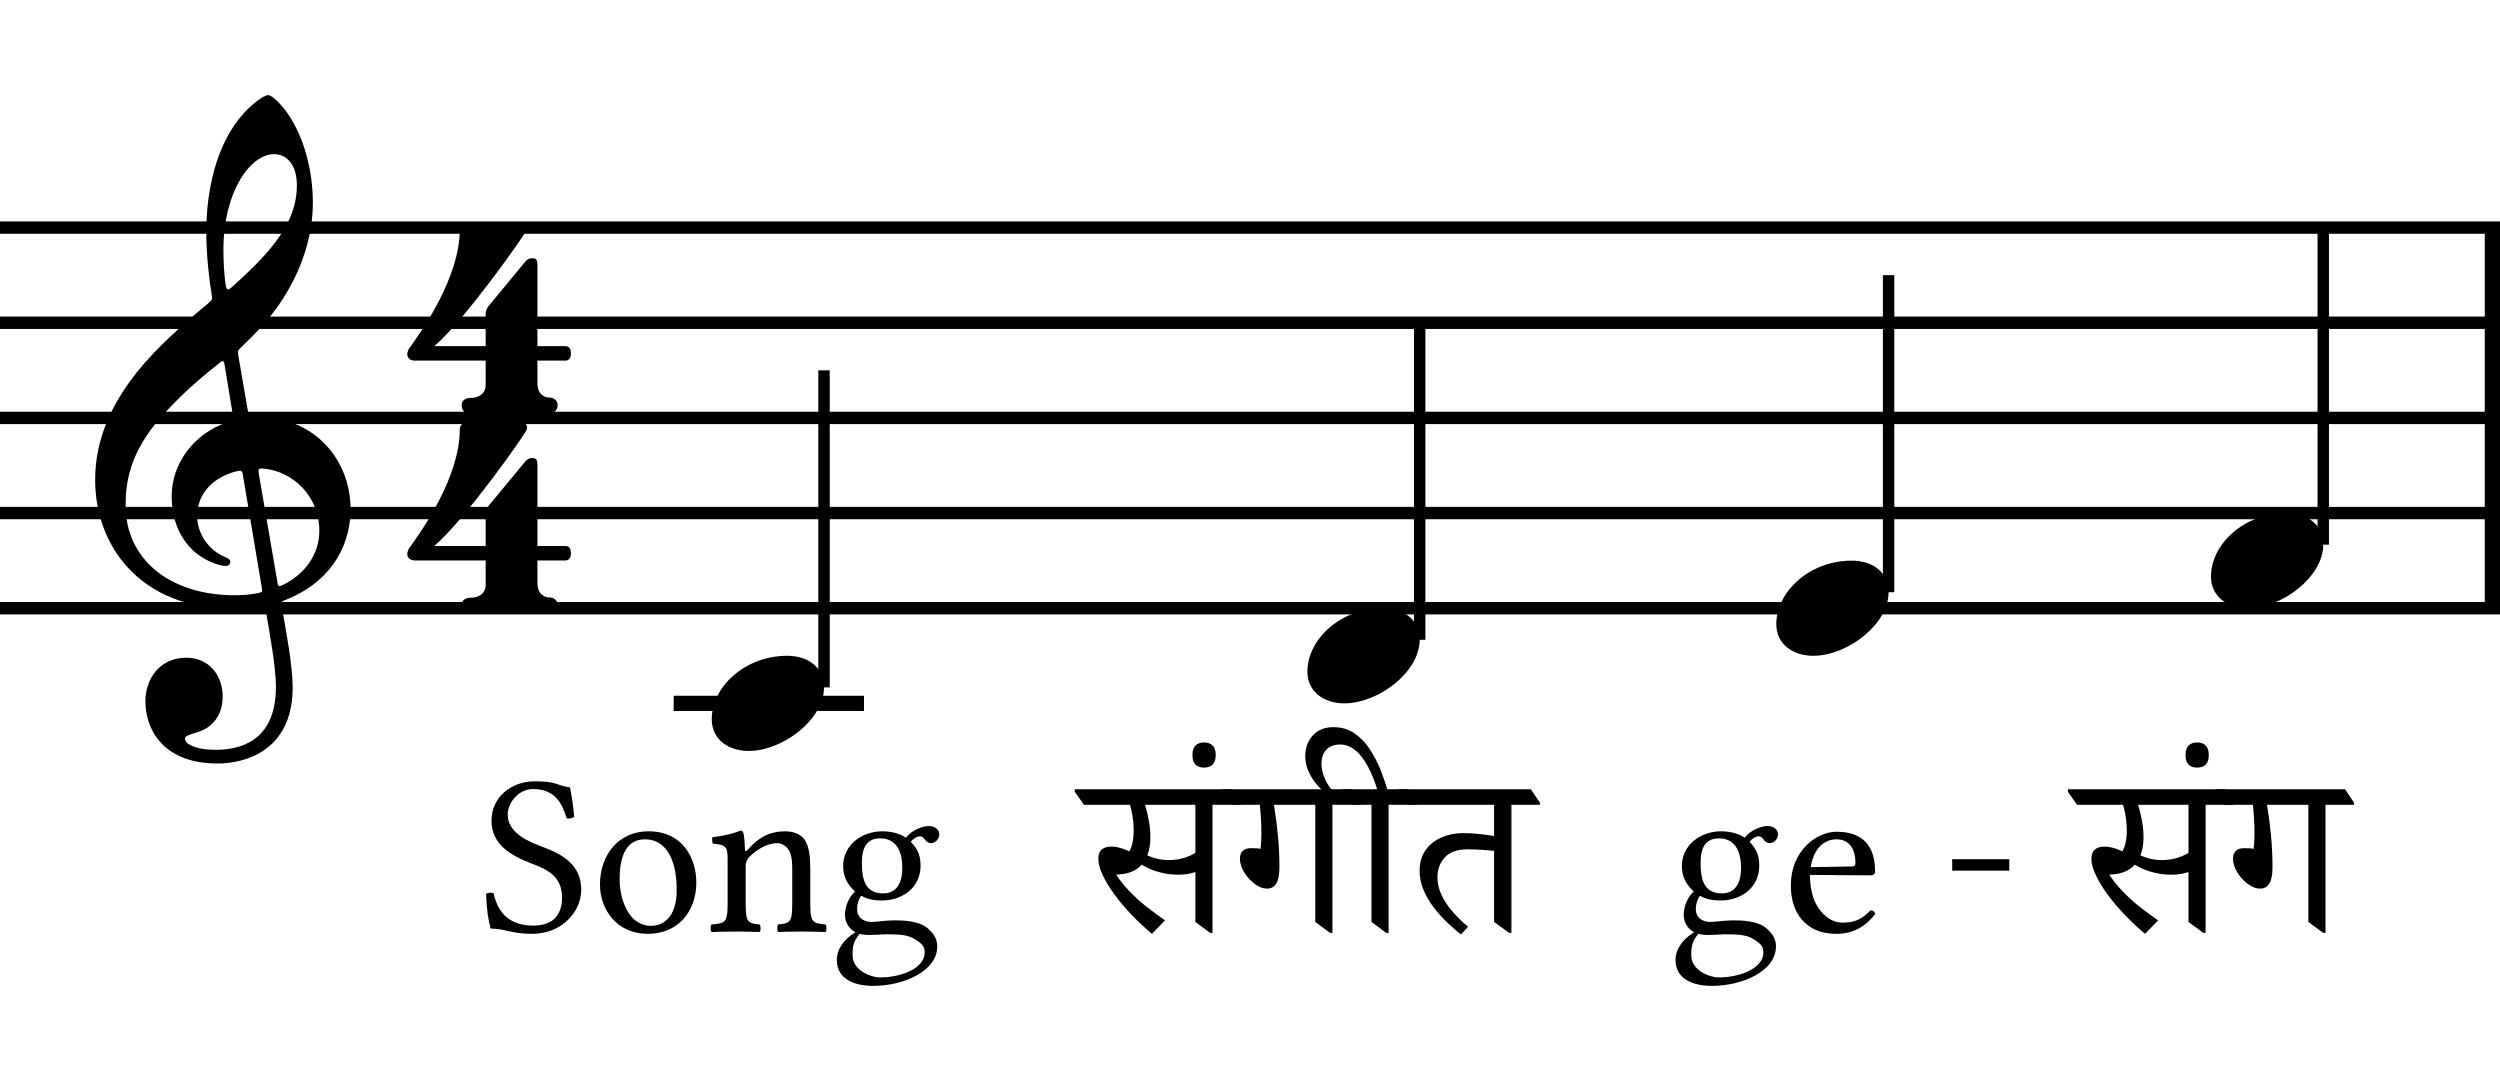
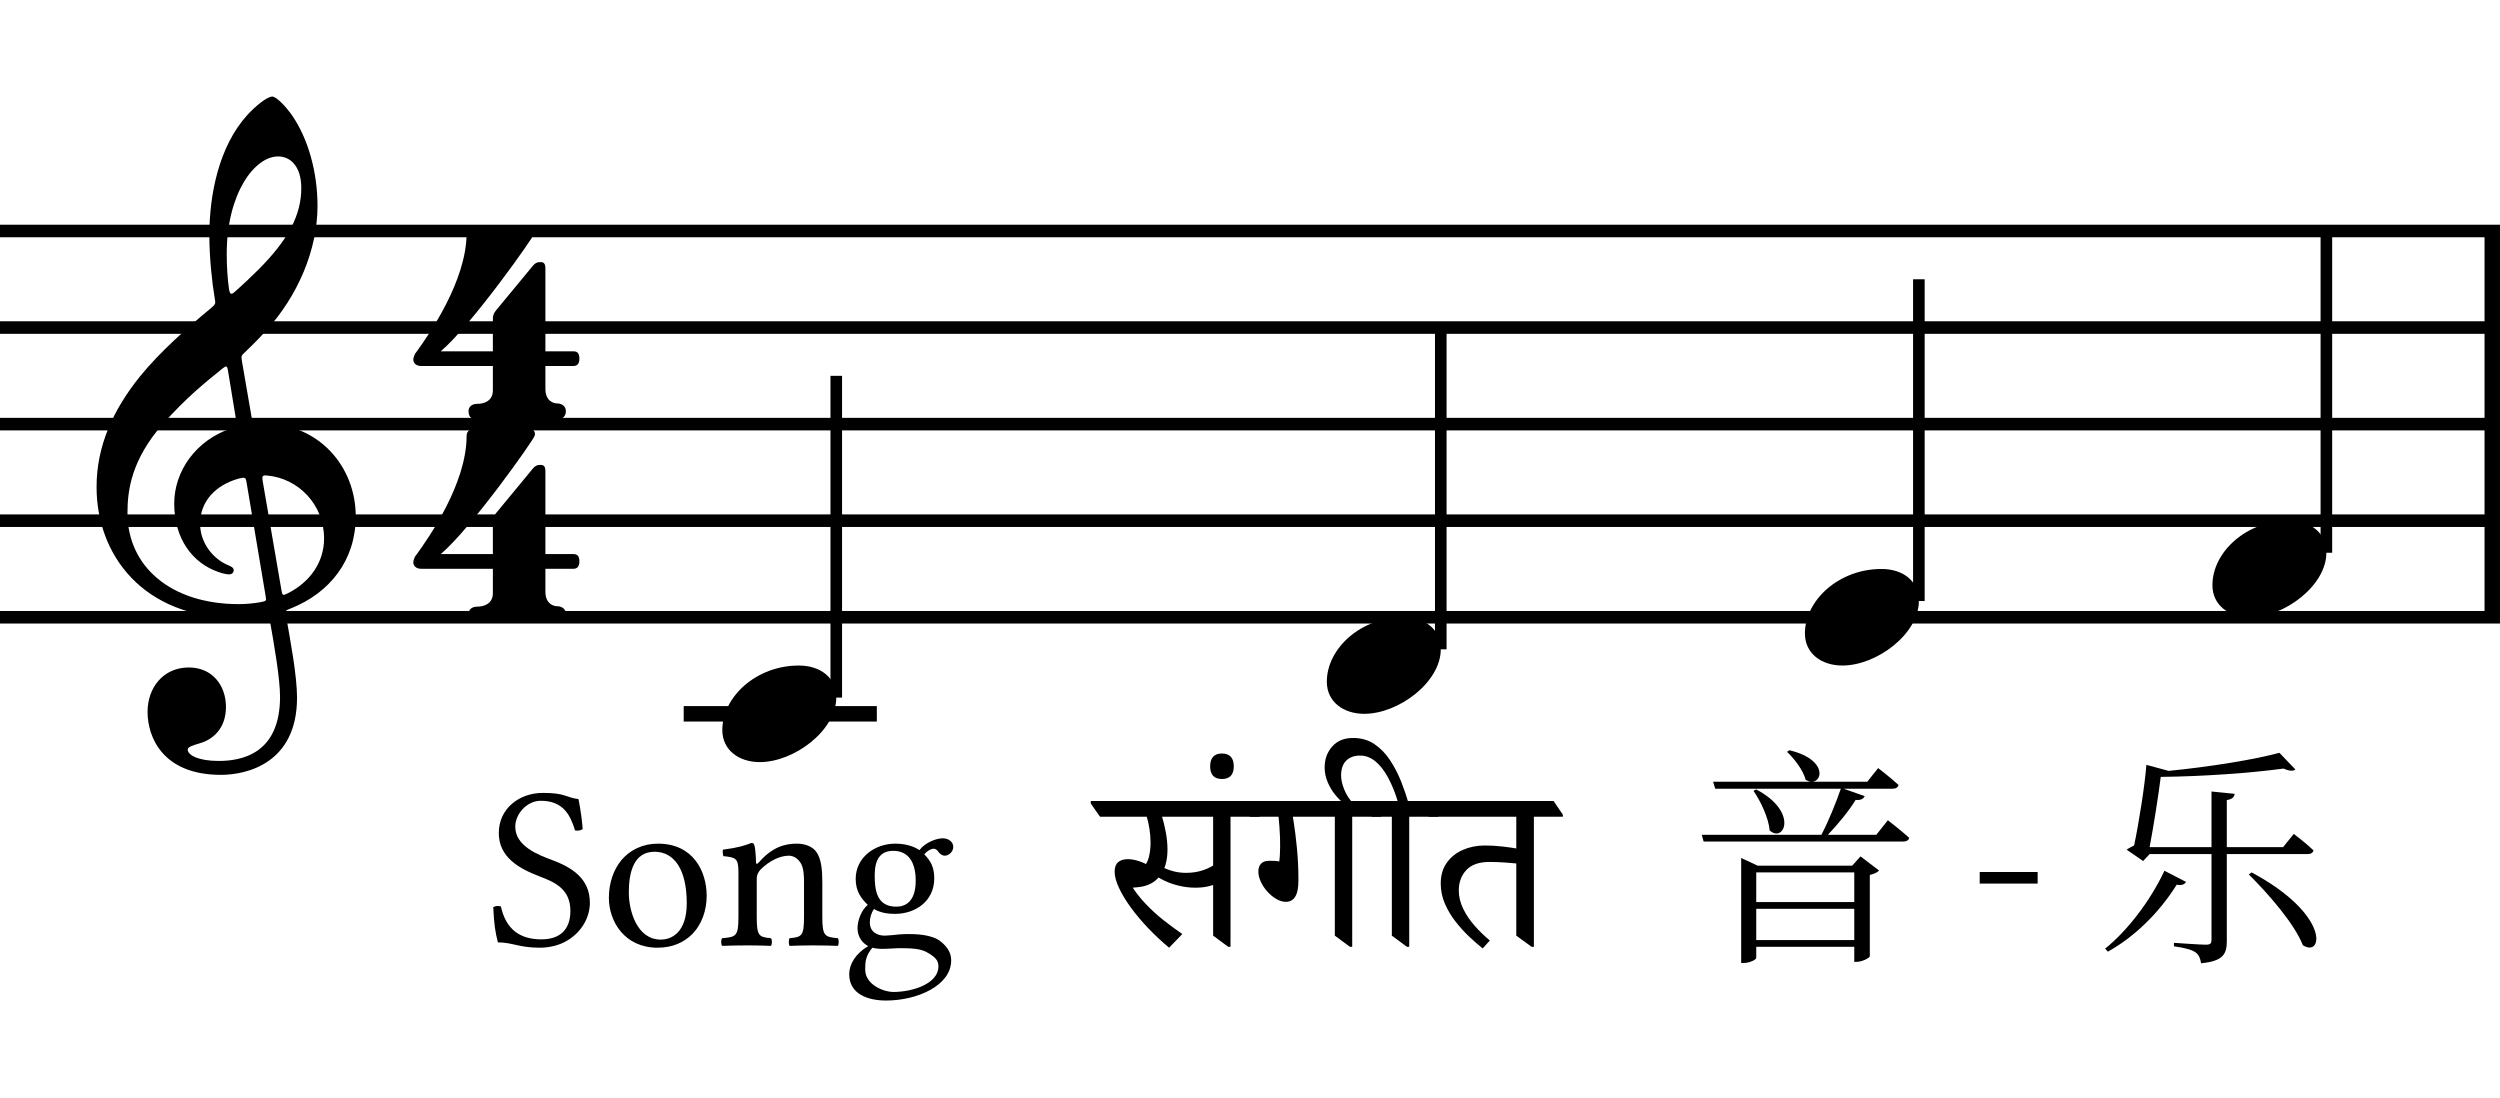
- <svg xmlns="http://www.w3.org/2000/svg" width="118.231pt" height="51.125pt" viewBox="0 0 118.231 51.125" role="img" color="#000">
+ <svg xmlns="http://www.w3.org/2000/svg" width="116.5pt" height="51.125pt" viewBox="0 0 116.5 51.125" role="img" color="#000">
  <defs>
    <path id="music-74" d="M1.504 1.66C1.496 1.708 1.504 1.712 1.528 1.736C1.592 1.796 1.676 1.88 1.752 1.964C2.088 2.332 2.288 2.808 2.288 3.26C2.288 3.608 2.192 3.952 2.028 4.192C1.968 4.28 1.864 4.392 1.82 4.392C1.764 4.392 1.64 4.288 1.56 4.2C1.264 3.872 1.168 3.372 1.168 2.956C1.168 2.724 1.196 2.464 1.224 2.3C1.232 2.252 1.236 2.244 1.188 2.204C0.932 1.992 0.656 1.748 0.448 1.492C0.172 1.148 0 0.776 0 0.348C0 -0.348 0.476 -1.008 1.456 -1.008C1.548 -1.008 1.652 -1 1.732 -0.984C1.776 -0.976 1.784 -0.972 1.792 -1.02C1.84 -1.288 1.9 -1.636 1.9 -1.824C1.9 -2.416 1.5 -2.488 1.264 -2.488C1.048 -2.488 0.944 -2.424 0.944 -2.372C0.944 -2.344 0.98 -2.332 1.072 -2.304C1.196 -2.268 1.34 -2.16 1.34 -1.928C1.34 -1.708 1.2 -1.52 0.956 -1.52C0.688 -1.52 0.528 -1.732 0.528 -1.98C0.528 -2.24 0.684 -2.632 1.288 -2.632C1.556 -2.632 2.076 -2.512 2.076 -1.832C2.076 -1.604 2.004 -1.224 1.96 -0.976C1.952 -0.928 1.956 -0.932 2.012 -0.908C2.416 -0.748 2.684 -0.408 2.684 0.044C2.684 0.556 2.308 1.008 1.72 1.008C1.616 1.008 1.616 1.008 1.604 1.08ZM1.88 3.772C2.012 3.772 2.12 3.664 2.12 3.444C2.12 3.168 1.988 2.912 1.676 2.6C1.612 2.536 1.516 2.444 1.424 2.364C1.396 2.34 1.38 2.344 1.372 2.396C1.356 2.5 1.348 2.636 1.348 2.764C1.348 3.388 1.636 3.772 1.88 3.772ZM1.444 1.048C1.456 0.972 1.456 0.976 1.384 0.952C1.032 0.832 0.804 0.516 0.804 0.176C0.804 -0.184 0.992 -0.44 1.264 -0.532C1.296 -0.544 1.344 -0.556 1.372 -0.556C1.404 -0.556 1.42 -0.536 1.42 -0.512C1.42 -0.484 1.388 -0.472 1.36 -0.46C1.192 -0.388 1.072 -0.216 1.072 -0.032C1.072 0.196 1.228 0.368 1.472 0.436C1.536 0.452 1.544 0.448 1.552 0.404L1.752 -0.788C1.76 -0.832 1.756 -0.832 1.696 -0.844C1.632 -0.856 1.552 -0.864 1.472 -0.864C0.772 -0.864 0.32 -0.476 0.32 0.08C0.32 0.316 0.36 0.632 0.692 1.008C0.932 1.276 1.116 1.424 1.304 1.576C1.344 1.608 1.352 1.604 1.36 1.56ZM1.72 0.412C1.712 0.46 1.716 0.472 1.764 0.468C2.088 0.44 2.356 0.168 2.356 -0.184C2.356 -0.436 2.204 -0.64 1.98 -0.752C1.932 -0.776 1.924 -0.776 1.916 -0.728Z" />
    <path id="music-126" d="M1.448 -0.296L1.448 0.56C1.448 0.592 1.444 0.628 1.4 0.628C1.364 0.628 1.344 0.62 1.32 0.592L0.94 0.132C0.924 0.112 0.904 0.088 0.904 0.04L0.904 -0.296L0.364 -0.296C0.684 -0.024 1.324 0.884 1.336 0.928C1.336 0.936 1.34 0.94 1.34 0.948C1.34 0.98 1.312 1.004 1.28 1.004C1.244 1.004 1.08 0.996 1.008 0.996C0.936 0.996 0.756 1.004 0.724 1.004C0.688 1.004 0.632 0.992 0.632 0.928C0.632 0.432 0.24 -0.124 0.12 -0.292L0.096 -0.324C0.096 -0.328 0.092 -0.332 0.092 -0.336C0.084 -0.352 0.08 -0.368 0.08 -0.38C0.08 -0.42 0.112 -0.448 0.16 -0.448L0.904 -0.448L0.904 -0.7C0.904 -0.808 0.816 -0.84 0.744 -0.84C0.68 -0.84 0.652 -0.876 0.652 -0.916C0.652 -0.956 0.668 -1 0.728 -1L1.58 -1C1.62 -1 1.66 -0.972 1.66 -0.916C1.66 -0.86 1.612 -0.836 1.572 -0.836C1.532 -0.836 1.448 -0.812 1.448 -0.684L1.448 -0.448L1.74 -0.448C1.78 -0.448 1.8 -0.42 1.8 -0.372C1.8 -0.324 1.784 -0.296 1.74 -0.296Z" />
    <path id="music-158" d="M0.388 -0.5C0.744 -0.5 1.18 -0.172 1.18 0.168C1.18 0.372 1.02 0.5 0.792 0.5C0.352 0.5 0 0.176 0 -0.168C0 -0.376 0.172 -0.5 0.388 -0.5Z" />
  </defs>
  <g fill="currentColor" stroke="currentColor">
    <g class="system" data-first-measure="1" transform="translate(0 0)">
      <g class="staff" data-staff="1">
        <g class="measure" data-measure="0">
-           <path class="staff-line" d="M0 10.764L118.231 10.764" fill="none" stroke-width="0.585" />
-           <path class="staff-line" d="M0 15.264L118.231 15.264" fill="none" stroke-width="0.585" />
-           <path class="staff-line" d="M0 19.764L118.231 19.764" fill="none" stroke-width="0.585" />
-           <path class="staff-line" d="M0 24.264L118.231 24.264" fill="none" stroke-width="0.585" />
-           <path class="staff-line" d="M0 28.764L118.231 28.764" fill="none" stroke-width="0.585" />
+           <path class="staff-line" d="M0 10.764L116.5 10.764" fill="none" stroke-width="0.585" />
+           <path class="staff-line" d="M0 15.264L116.5 15.264" fill="none" stroke-width="0.585" />
+           <path class="staff-line" d="M0 19.764L116.5 19.764" fill="none" stroke-width="0.585" />
+           <path class="staff-line" d="M0 24.264L116.5 24.264" fill="none" stroke-width="0.585" />
+           <path class="staff-line" d="M0 28.764L116.5 28.764" fill="none" stroke-width="0.585" />
          <use class="clef" href="#music-74" stroke="none" transform="translate(4.5 24.264) scale(4.5 -4.5)" />
          <use class="signature" href="#music-126" stroke="none" transform="translate(18.9 15.039) scale(4.5 -4.5)" />
          <use class="signature" href="#music-126" stroke="none" transform="translate(18.9 24.489) scale(4.5 -4.5)" />
        </g>
        <g class="measure" data-measure="1">
          <use class="notehead" href="#music-158" stroke="none" transform="translate(33.66 33.264) scale(4.5 -4.5)" />
          <path class="ledger" d="M31.86 33.264L40.86 33.264" fill="none" stroke-width="0.72" />
          <path class="stem" d="M38.97 32.508L38.97 17.514" fill="none" stroke-width="0.54" />
          <use class="notehead" href="#music-158" stroke="none" transform="translate(61.83 31.014) scale(4.5 -4.5)" />
          <path class="stem" d="M67.14 30.258L67.14 15.264" fill="none" stroke-width="0.54" />
-           <use class="notehead" href="#music-158" stroke="none" transform="translate(84.006 28.764) scale(4.5 -4.5)" />
-           <path class="stem" d="M89.316 28.008L89.316 13.014" fill="none" stroke-width="0.54" />
-           <use class="notehead" href="#music-158" stroke="none" transform="translate(104.562 26.514) scale(4.5 -4.5)" />
-           <path class="stem" d="M109.872 25.758L109.872 10.764" fill="none" stroke-width="0.54" />
-           <path class="bar" d="M117.871 10.764L117.871 28.764" fill="none" stroke-width="0.72" />
-           <path class="lyric" d="M92.324 40.905L95.024 40.905" fill="none" stroke-width="0.54" />
+           <use class="notehead" href="#music-158" stroke="none" transform="translate(84.109 28.764) scale(4.5 -4.5)" />
+           <path class="stem" d="M89.419 28.008L89.419 13.014" fill="none" stroke-width="0.54" />
+           <use class="notehead" href="#music-158" stroke="none" transform="translate(103.099 26.514) scale(4.5 -4.5)" />
+           <path class="stem" d="M108.409 25.758L108.409 10.764" fill="none" stroke-width="0.54" />
+           <path class="bar" d="M116.14 10.764L116.14 28.764" fill="none" stroke-width="0.72" />
+           <path class="lyric" d="M92.254 40.905L94.954 40.905" fill="none" stroke-width="0.54" />
          <g class="lyric" stroke="none">
            <path d="M4.266 6.815C3.64 6.901 3.661 7.106 2.603 7.106C1.512 7.106 0.551 6.383 0.551 5.238C0.551 4.104 1.49 3.586 2.441 3.218C3.089 2.97 3.888 2.668 3.888 1.609C3.888 0.734 3.402 0.281 2.538 0.281C1.534 0.281 0.886 0.745 0.648 1.814C0.508 1.858 0.4 1.836 0.292 1.782C0.335 0.95 0.378 0.67 0.508 0.14C1.188 0.14 1.49 -0.108 2.452 -0.108C2.938 -0.108 3.402 0.011 3.78 0.248C4.406 0.637 4.795 1.296 4.795 1.987C4.795 3.132 3.931 3.64 3.046 3.974C2.398 4.212 1.318 4.622 1.318 5.53C1.318 6.134 1.868 6.739 2.506 6.739C3.553 6.739 3.888 6.07 4.104 5.357C4.223 5.335 4.363 5.346 4.46 5.422C4.417 5.94 4.374 6.242 4.266 6.815Z" transform="translate(22.693 44.055) scale(1 -1)" />
            <path d="M0.443 2.214C0.443 1.112 1.177 -0.108 2.711 -0.108C3.402 -0.108 3.931 0.14 4.298 0.497C4.784 0.972 5 1.652 5 2.311C5 3.434 4.385 4.741 2.732 4.741C2.02 4.741 1.436 4.45 1.037 3.985C0.648 3.521 0.443 2.894 0.443 2.214ZM2.57 4.363C3.499 4.363 4.072 3.521 4.072 1.966C4.072 0.605 3.37 0.27 2.862 0.27C1.739 0.27 1.372 1.631 1.372 2.462C1.372 3.402 1.598 4.363 2.57 4.363Z" transform="translate(27.931 44.055) scale(1 -1)" />
            <path d="M1.987 3.866C1.922 3.791 1.858 3.769 1.858 3.866C1.847 4.158 1.825 4.579 1.771 4.687C1.75 4.741 1.728 4.774 1.642 4.774C1.339 4.655 1.058 4.558 0.313 4.46C0.292 4.396 0.313 4.223 0.335 4.158C0.918 4.104 1.037 4.05 1.037 3.424L1.037 1.318C1.037 0.432 0.929 0.389 0.281 0.335C0.216 0.27 0.216 0.043 0.281 -0.022C0.605 -0.011 1.037 0 1.469 0C1.901 0 2.225 -0.011 2.549 -0.022C2.614 0.043 2.614 0.27 2.549 0.335C1.998 0.389 1.89 0.432 1.89 1.318L1.89 3.089C1.89 3.316 1.987 3.445 2.074 3.542C2.484 3.942 2.97 4.18 3.391 4.18C3.607 4.18 3.834 4.039 3.964 3.791C4.072 3.575 4.093 3.283 4.093 2.959L4.093 1.318C4.093 0.432 3.985 0.389 3.424 0.335C3.37 0.27 3.37 0.043 3.424 -0.022C3.748 -0.011 4.093 0 4.525 0C4.957 0 5.346 -0.011 5.67 -0.022C5.724 0.043 5.724 0.27 5.67 0.335C5.065 0.389 4.946 0.432 4.946 1.318L4.946 2.927C4.946 3.521 4.903 4.039 4.655 4.374C4.471 4.612 4.136 4.741 3.758 4.741C3.229 4.741 2.624 4.601 1.987 3.866Z" transform="translate(33.374 44.055) scale(1 -1)" />
            <path d="M4.795 4.18C5 4.18 5.195 4.374 5.195 4.59C5.195 4.817 4.99 4.99 4.698 4.99C4.417 4.99 3.899 4.806 3.618 4.439C3.488 4.525 3.132 4.741 2.495 4.741C1.534 4.741 0.648 4.093 0.648 3.1C0.648 2.516 0.907 2.182 1.21 1.89C0.907 1.631 0.734 1.166 0.734 0.799C0.734 0.41 0.95 0.108 1.231 -0.032C0.648 -0.378 0.346 -0.875 0.346 -1.339C0.346 -2.279 1.231 -2.57 2.063 -2.57C3.521 -2.57 5.098 -1.868 5.098 -0.702C5.098 -0.356 4.936 -0.086 4.622 0.173C4.201 0.518 3.445 0.529 3.046 0.529C2.851 0.529 2.581 0.508 2.322 0.475C2.16 0.464 2.052 0.454 1.998 0.454C1.685 0.454 1.307 0.605 1.307 1.069C1.307 1.285 1.372 1.512 1.501 1.696C1.76 1.544 2.063 1.469 2.484 1.469C3.434 1.469 4.309 2.063 4.309 3.121C4.309 3.629 4.158 3.92 3.845 4.244C3.92 4.352 4.136 4.504 4.277 4.504C4.352 4.504 4.428 4.471 4.493 4.374C4.536 4.288 4.676 4.18 4.795 4.18ZM1.426 -0.108C1.544 -0.14 1.717 -0.162 1.858 -0.162C2.192 -0.162 2.495 -0.13 2.646 -0.13C3.186 -0.13 3.64 -0.14 3.953 -0.313C4.374 -0.551 4.504 -0.702 4.504 -0.983C4.504 -1.76 3.359 -2.171 2.387 -2.171C1.998 -2.171 1.091 -1.858 1.091 -1.123C1.091 -0.756 1.112 -0.486 1.426 -0.108ZM3.445 3.013C3.445 2.009 2.938 1.804 2.538 1.804C1.631 1.804 1.534 2.57 1.534 3.262C1.534 4.018 1.804 4.406 2.398 4.406C3.078 4.406 3.445 3.91 3.445 3.013Z" transform="translate(39.227 44.055) scale(1 -1)" />
          </g>
          <g class="lyric" stroke="none">
            <path d="M3.218 -0.108Q2.711 0.313 2.252 0.794Q1.793 1.274 1.442 1.755Q1.091 2.236 0.886 2.673Q0.68 3.11 0.68 3.434Q0.68 3.737 0.842 3.877Q1.004 4.018 1.296 4.018Q1.534 4.018 1.814 3.926Q2.095 3.834 2.398 3.65L1.987 3.596Q2.203 3.812 2.279 4.126Q2.354 4.439 2.354 4.784Q2.354 5.119 2.3 5.449Q2.246 5.778 2.16 6.059L2.873 6.059Q2.992 5.67 3.067 5.26Q3.143 4.849 3.143 4.46Q3.143 3.704 2.792 3.24Q2.441 2.776 1.76 2.711Q1.685 2.7 1.582 2.695Q1.48 2.689 1.361 2.678L1.436 2.83Q1.717 2.365 2.122 1.939Q2.527 1.512 2.975 1.161Q3.424 0.81 3.834 0.529L3.218 -0.108ZM4.45 2.689Q4.061 2.689 3.694 2.776Q3.326 2.862 3.029 3.002Q2.732 3.143 2.516 3.305L2.678 3.769Q2.959 3.596 3.299 3.488Q3.64 3.38 4.007 3.38Q4.439 3.38 4.806 3.505Q5.173 3.629 5.454 3.845L5.486 2.894Q5.26 2.797 5.006 2.743Q4.752 2.689 4.45 2.689ZM5.972 -0.065L5.27 0.454L5.27 6.286L6.08 6.286L6.08 -0.065L5.972 -0.065ZM0 5.994L-0.432 6.61L-0.432 6.728L6.998 6.728L7.43 6.091L7.43 5.994L0 5.994Z" transform="translate(51.262 44.055) scale(1 -1)" />
            <path d="M-0.4 7.754Q-0.95 7.754 -0.95 8.348Q-0.95 8.64 -0.81 8.791Q-0.67 8.942 -0.4 8.942Q-0.13 8.942 0.011 8.791Q0.151 8.64 0.151 8.348Q0.151 7.754 -0.4 7.754Z" transform="translate(57.343 44.055) scale(1 -1)" />
            <path d="M1.663 2.03Q1.436 2.03 1.21 2.165Q0.983 2.3 0.794 2.511Q0.605 2.722 0.491 2.97Q0.378 3.218 0.378 3.445Q0.378 3.672 0.502 3.807Q0.626 3.942 0.896 3.942Q1.048 3.942 1.156 3.937Q1.264 3.931 1.35 3.91Q1.372 4.028 1.382 4.234Q1.393 4.439 1.393 4.601Q1.393 4.795 1.388 5.022Q1.382 5.249 1.361 5.524Q1.339 5.8 1.307 6.124L1.922 6.318Q1.955 6.199 2.03 5.719Q2.106 5.238 2.176 4.531Q2.246 3.823 2.246 3.035Q2.246 2.506 2.095 2.268Q1.944 2.03 1.663 2.03ZM4.644 -0.065L3.942 0.454L3.942 6.286L4.752 6.286L4.752 -0.065L4.644 -0.065ZM0 5.994L-0.432 6.61L-0.432 6.728L5.681 6.728L6.102 6.091L6.102 5.994L0 5.994Z" transform="translate(58.261 44.055) scale(1 -1)" />
            <path d="M-1.285 6.599Q-1.501 6.761 -1.712 7.02Q-1.922 7.279 -2.063 7.609Q-2.203 7.938 -2.203 8.294Q-2.203 8.867 -1.852 9.266Q-1.501 9.666 -0.875 9.666Q-0.302 9.666 0.124 9.374Q0.551 9.083 0.853 8.618Q1.156 8.154 1.361 7.636Q1.566 7.117 1.696 6.664L1.22 6.664Q1.015 7.344 0.745 7.835Q0.475 8.327 0.151 8.586Q-0.173 8.845 -0.551 8.845Q-0.961 8.845 -1.199 8.608Q-1.436 8.37 -1.436 7.916Q-1.436 7.614 -1.28 7.241Q-1.123 6.869 -0.853 6.599L-1.285 6.599ZM1.631 -0.065L0.929 0.454L0.929 6.286L1.739 6.286L1.739 -0.065L1.631 -0.065ZM0 5.994L-0.432 6.62L-0.432 6.728L2.657 6.728L3.089 6.091L3.089 5.994L0 5.994Z" transform="translate(63.931 44.055) scale(1 -1)" />
            <path d="M2.506 -0.14Q2.203 0.097 1.863 0.421Q1.523 0.745 1.226 1.129Q0.929 1.512 0.74 1.955Q0.551 2.398 0.551 2.884Q0.551 3.456 0.832 3.85Q1.112 4.244 1.582 4.45Q2.052 4.655 2.603 4.655Q3.024 4.655 3.44 4.606Q3.856 4.558 4.147 4.504L4.147 3.812Q3.92 3.834 3.553 3.861Q3.186 3.888 2.819 3.888Q2.095 3.888 1.744 3.51Q1.393 3.132 1.393 2.56Q1.393 2.128 1.598 1.706Q1.804 1.285 2.133 0.913Q2.462 0.54 2.84 0.227L2.506 -0.14ZM4.784 -0.065L4.072 0.454L4.072 6.286L4.892 6.286L4.892 -0.065L4.784 -0.065ZM0 5.994L-0.432 6.62L-0.432 6.728L5.81 6.728L6.242 6.091L6.242 5.994L0 5.994Z" transform="translate(66.587 44.055) scale(1 -1)" />
          </g>
          <g class="lyric" stroke="none">
-             <path d="M4.795 4.18C5 4.18 5.195 4.374 5.195 4.59C5.195 4.817 4.99 4.99 4.698 4.99C4.417 4.99 3.899 4.806 3.618 4.439C3.488 4.525 3.132 4.741 2.495 4.741C1.534 4.741 0.648 4.093 0.648 3.1C0.648 2.516 0.907 2.182 1.21 1.89C0.907 1.631 0.734 1.166 0.734 0.799C0.734 0.41 0.95 0.108 1.231 -0.032C0.648 -0.378 0.346 -0.875 0.346 -1.339C0.346 -2.279 1.231 -2.57 2.063 -2.57C3.521 -2.57 5.098 -1.868 5.098 -0.702C5.098 -0.356 4.936 -0.086 4.622 0.173C4.201 0.518 3.445 0.529 3.046 0.529C2.851 0.529 2.581 0.508 2.322 0.475C2.16 0.464 2.052 0.454 1.998 0.454C1.685 0.454 1.307 0.605 1.307 1.069C1.307 1.285 1.372 1.512 1.501 1.696C1.76 1.544 2.063 1.469 2.484 1.469C3.434 1.469 4.309 2.063 4.309 3.121C4.309 3.629 4.158 3.92 3.845 4.244C3.92 4.352 4.136 4.504 4.277 4.504C4.352 4.504 4.428 4.471 4.493 4.374C4.536 4.288 4.676 4.18 4.795 4.18ZM1.426 -0.108C1.544 -0.14 1.717 -0.162 1.858 -0.162C2.192 -0.162 2.495 -0.13 2.646 -0.13C3.186 -0.13 3.64 -0.14 3.953 -0.313C4.374 -0.551 4.504 -0.702 4.504 -0.983C4.504 -1.76 3.359 -2.171 2.387 -2.171C1.998 -2.171 1.091 -1.858 1.091 -1.123C1.091 -0.756 1.112 -0.486 1.426 -0.108ZM3.445 3.013C3.445 2.009 2.938 1.804 2.538 1.804C1.631 1.804 1.534 2.57 1.534 3.262C1.534 4.018 1.804 4.406 2.398 4.406C3.078 4.406 3.445 3.91 3.445 3.013Z" transform="translate(78.892 44.055) scale(1 -1)" />
-             <path d="M4.169 1.004C3.769 0.594 3.456 0.421 2.83 0.421C2.441 0.421 1.987 0.648 1.652 1.199C1.436 1.555 1.307 2.052 1.307 2.678L4.18 2.657C4.309 2.657 4.385 2.722 4.385 2.84C4.385 3.748 4.061 4.72 2.56 4.72C1.62 4.72 0.4 3.823 0.4 2.182C0.4 1.577 0.551 0.994 0.907 0.583C1.274 0.151 1.782 -0.108 2.56 -0.108C3.38 -0.108 3.964 0.27 4.396 0.832C4.363 0.94 4.298 0.994 4.169 1.004ZM1.339 3.046C1.544 4.266 2.3 4.363 2.56 4.363C2.97 4.363 3.456 4.136 3.456 3.229C3.456 3.132 3.413 3.078 3.294 3.078Z" transform="translate(84.292 44.055) scale(1 -1)" />
+             <path d="M4.676 9.094L4.568 9.018C4.903 8.705 5.324 8.154 5.432 7.722C6.134 7.258 6.707 8.608 4.676 9.094ZM3.132 7.268L3.002 7.204C3.337 6.718 3.704 5.951 3.758 5.357C4.417 4.752 5.13 6.21 3.132 7.268ZM8.813 8.262L8.305 7.625L1.123 7.625L1.22 7.301L7.074 7.301C6.847 6.642 6.502 5.789 6.167 5.152L0.594 5.152L0.68 4.838L9.968 4.838C10.12 4.838 10.238 4.892 10.26 5.011C9.882 5.357 9.266 5.832 9.266 5.832L8.726 5.152L6.469 5.152C6.955 5.659 7.463 6.286 7.765 6.782C8.003 6.75 8.132 6.836 8.186 6.955L7.204 7.301L9.482 7.301C9.634 7.301 9.731 7.355 9.763 7.474C9.407 7.808 8.813 8.262 8.813 8.262ZM3.132 -0.583L3.132 -0.065L7.7 -0.065L7.7 -0.767L7.808 -0.767C8.068 -0.767 8.413 -0.583 8.424 -0.508L8.424 3.283C8.618 3.326 8.78 3.402 8.856 3.488L7.992 4.147L7.603 3.715L3.197 3.715L2.43 4.072L2.43 -0.821L2.538 -0.821C2.84 -0.821 3.132 -0.659 3.132 -0.583ZM7.7 3.402L7.7 2.02L3.132 2.02L3.132 3.402ZM7.7 0.248L3.132 0.248L3.132 1.706L7.7 1.706Z" transform="translate(78.709 44.055) scale(1 -1)" />
          </g>
          <g class="lyric" stroke="none">
-             <path d="M3.218 -0.108Q2.711 0.313 2.252 0.794Q1.793 1.274 1.442 1.755Q1.091 2.236 0.886 2.673Q0.68 3.11 0.68 3.434Q0.68 3.737 0.842 3.877Q1.004 4.018 1.296 4.018Q1.534 4.018 1.814 3.926Q2.095 3.834 2.398 3.65L1.987 3.596Q2.203 3.812 2.279 4.126Q2.354 4.439 2.354 4.784Q2.354 5.119 2.3 5.449Q2.246 5.778 2.16 6.059L2.873 6.059Q2.992 5.67 3.067 5.26Q3.143 4.849 3.143 4.46Q3.143 3.704 2.792 3.24Q2.441 2.776 1.76 2.711Q1.685 2.7 1.582 2.695Q1.48 2.689 1.361 2.678L1.436 2.83Q1.717 2.365 2.122 1.939Q2.527 1.512 2.975 1.161Q3.424 0.81 3.834 0.529L3.218 -0.108ZM4.45 2.689Q4.061 2.689 3.694 2.776Q3.326 2.862 3.029 3.002Q2.732 3.143 2.516 3.305L2.678 3.769Q2.959 3.596 3.299 3.488Q3.64 3.38 4.007 3.38Q4.439 3.38 4.806 3.505Q5.173 3.629 5.454 3.845L5.486 2.894Q5.26 2.797 5.006 2.743Q4.752 2.689 4.45 2.689ZM5.972 -0.065L5.27 0.454L5.27 6.286L6.08 6.286L6.08 -0.065L5.972 -0.065ZM0 5.994L-0.432 6.61L-0.432 6.728L6.998 6.728L7.43 6.091L7.43 5.994L0 5.994Z" transform="translate(98.228 44.055) scale(1 -1)" />
-             <path d="M-0.4 7.754Q-0.95 7.754 -0.95 8.348Q-0.95 8.64 -0.81 8.791Q-0.67 8.942 -0.4 8.942Q-0.13 8.942 0.011 8.791Q0.151 8.64 0.151 8.348Q0.151 7.754 -0.4 7.754Z" transform="translate(104.308 44.055) scale(1 -1)" />
-             <path d="M1.663 2.03Q1.436 2.03 1.21 2.165Q0.983 2.3 0.794 2.511Q0.605 2.722 0.491 2.97Q0.378 3.218 0.378 3.445Q0.378 3.672 0.502 3.807Q0.626 3.942 0.896 3.942Q1.048 3.942 1.156 3.937Q1.264 3.931 1.35 3.91Q1.372 4.028 1.382 4.234Q1.393 4.439 1.393 4.601Q1.393 4.795 1.388 5.022Q1.382 5.249 1.361 5.524Q1.339 5.8 1.307 6.124L1.922 6.318Q1.955 6.199 2.03 5.719Q2.106 5.238 2.176 4.531Q2.246 3.823 2.246 3.035Q2.246 2.506 2.095 2.268Q1.944 2.03 1.663 2.03ZM4.644 -0.065L3.942 0.454L3.942 6.286L4.752 6.286L4.752 -0.065L4.644 -0.065ZM0 5.994L-0.432 6.61L-0.432 6.728L5.681 6.728L6.102 6.091L6.102 5.994L0 5.994Z" transform="translate(105.226 44.055) scale(1 -1)" />
+             <path d="M4.169 2.959L3.164 3.478C2.462 1.987 1.372 0.626 0.4 -0.151L0.529 -0.292C1.696 0.356 2.873 1.447 3.737 2.83C3.964 2.776 4.115 2.851 4.169 2.959ZM7.225 3.402L7.096 3.305C7.981 2.43 9.223 1.015 9.612 0.011C10.541 -0.605 10.93 1.415 7.225 3.402ZM6.07 0.205L6.07 4.255L9.828 4.255C9.979 4.255 10.087 4.309 10.109 4.428C9.763 4.763 9.191 5.195 9.191 5.195L8.694 4.579L6.07 4.579L6.07 6.772C6.329 6.815 6.415 6.912 6.437 7.063L5.357 7.171L5.357 4.579L2.473 4.579C2.657 5.54 2.884 6.988 2.992 7.852C5 7.873 7.204 8.035 8.716 8.24C8.975 8.122 9.169 8.111 9.266 8.197L8.521 8.975C7.333 8.651 5.238 8.316 3.359 8.132L2.322 8.413C2.257 7.506 1.966 5.659 1.75 4.655C1.62 4.59 1.49 4.525 1.404 4.46L2.171 3.931L2.473 4.255L5.357 4.255L5.357 0.259C5.357 0.086 5.303 0.032 5.087 0.032C4.838 0.032 3.607 0.119 3.607 0.119L3.607 -0.043C4.147 -0.119 4.439 -0.205 4.612 -0.324C4.774 -0.443 4.838 -0.616 4.871 -0.832C5.94 -0.734 6.07 -0.367 6.07 0.205Z" transform="translate(97.699 44.055) scale(1 -1)" />
          </g>
        </g>
      </g>
    </g>
  </g>
</svg>
